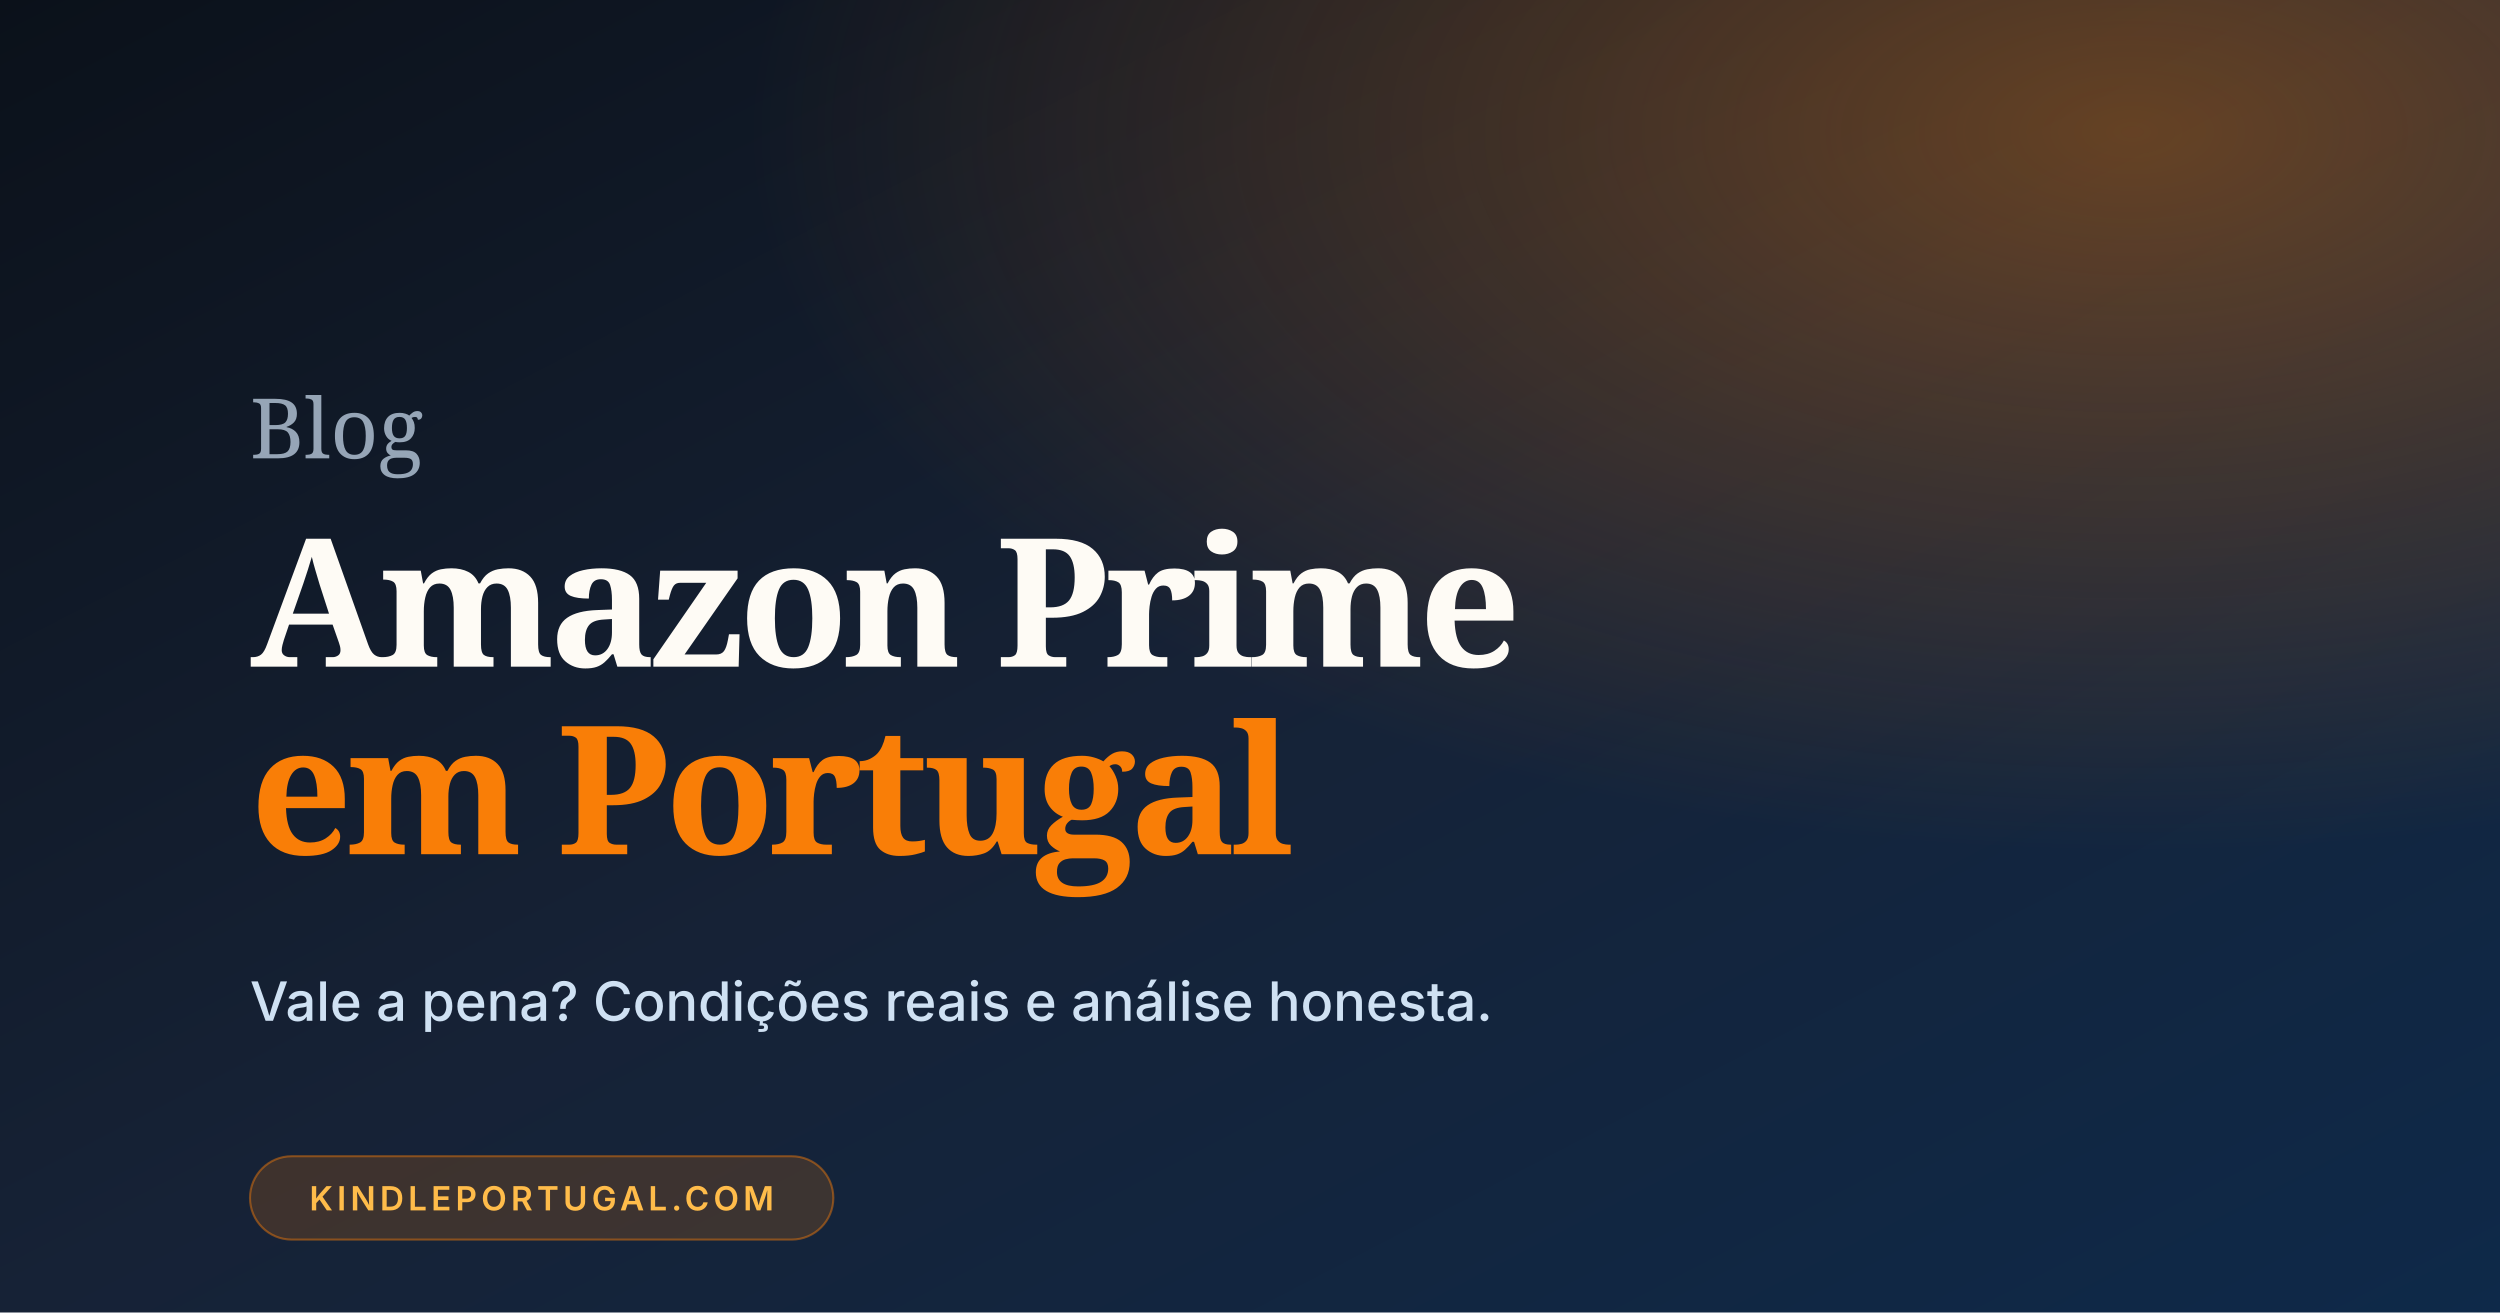
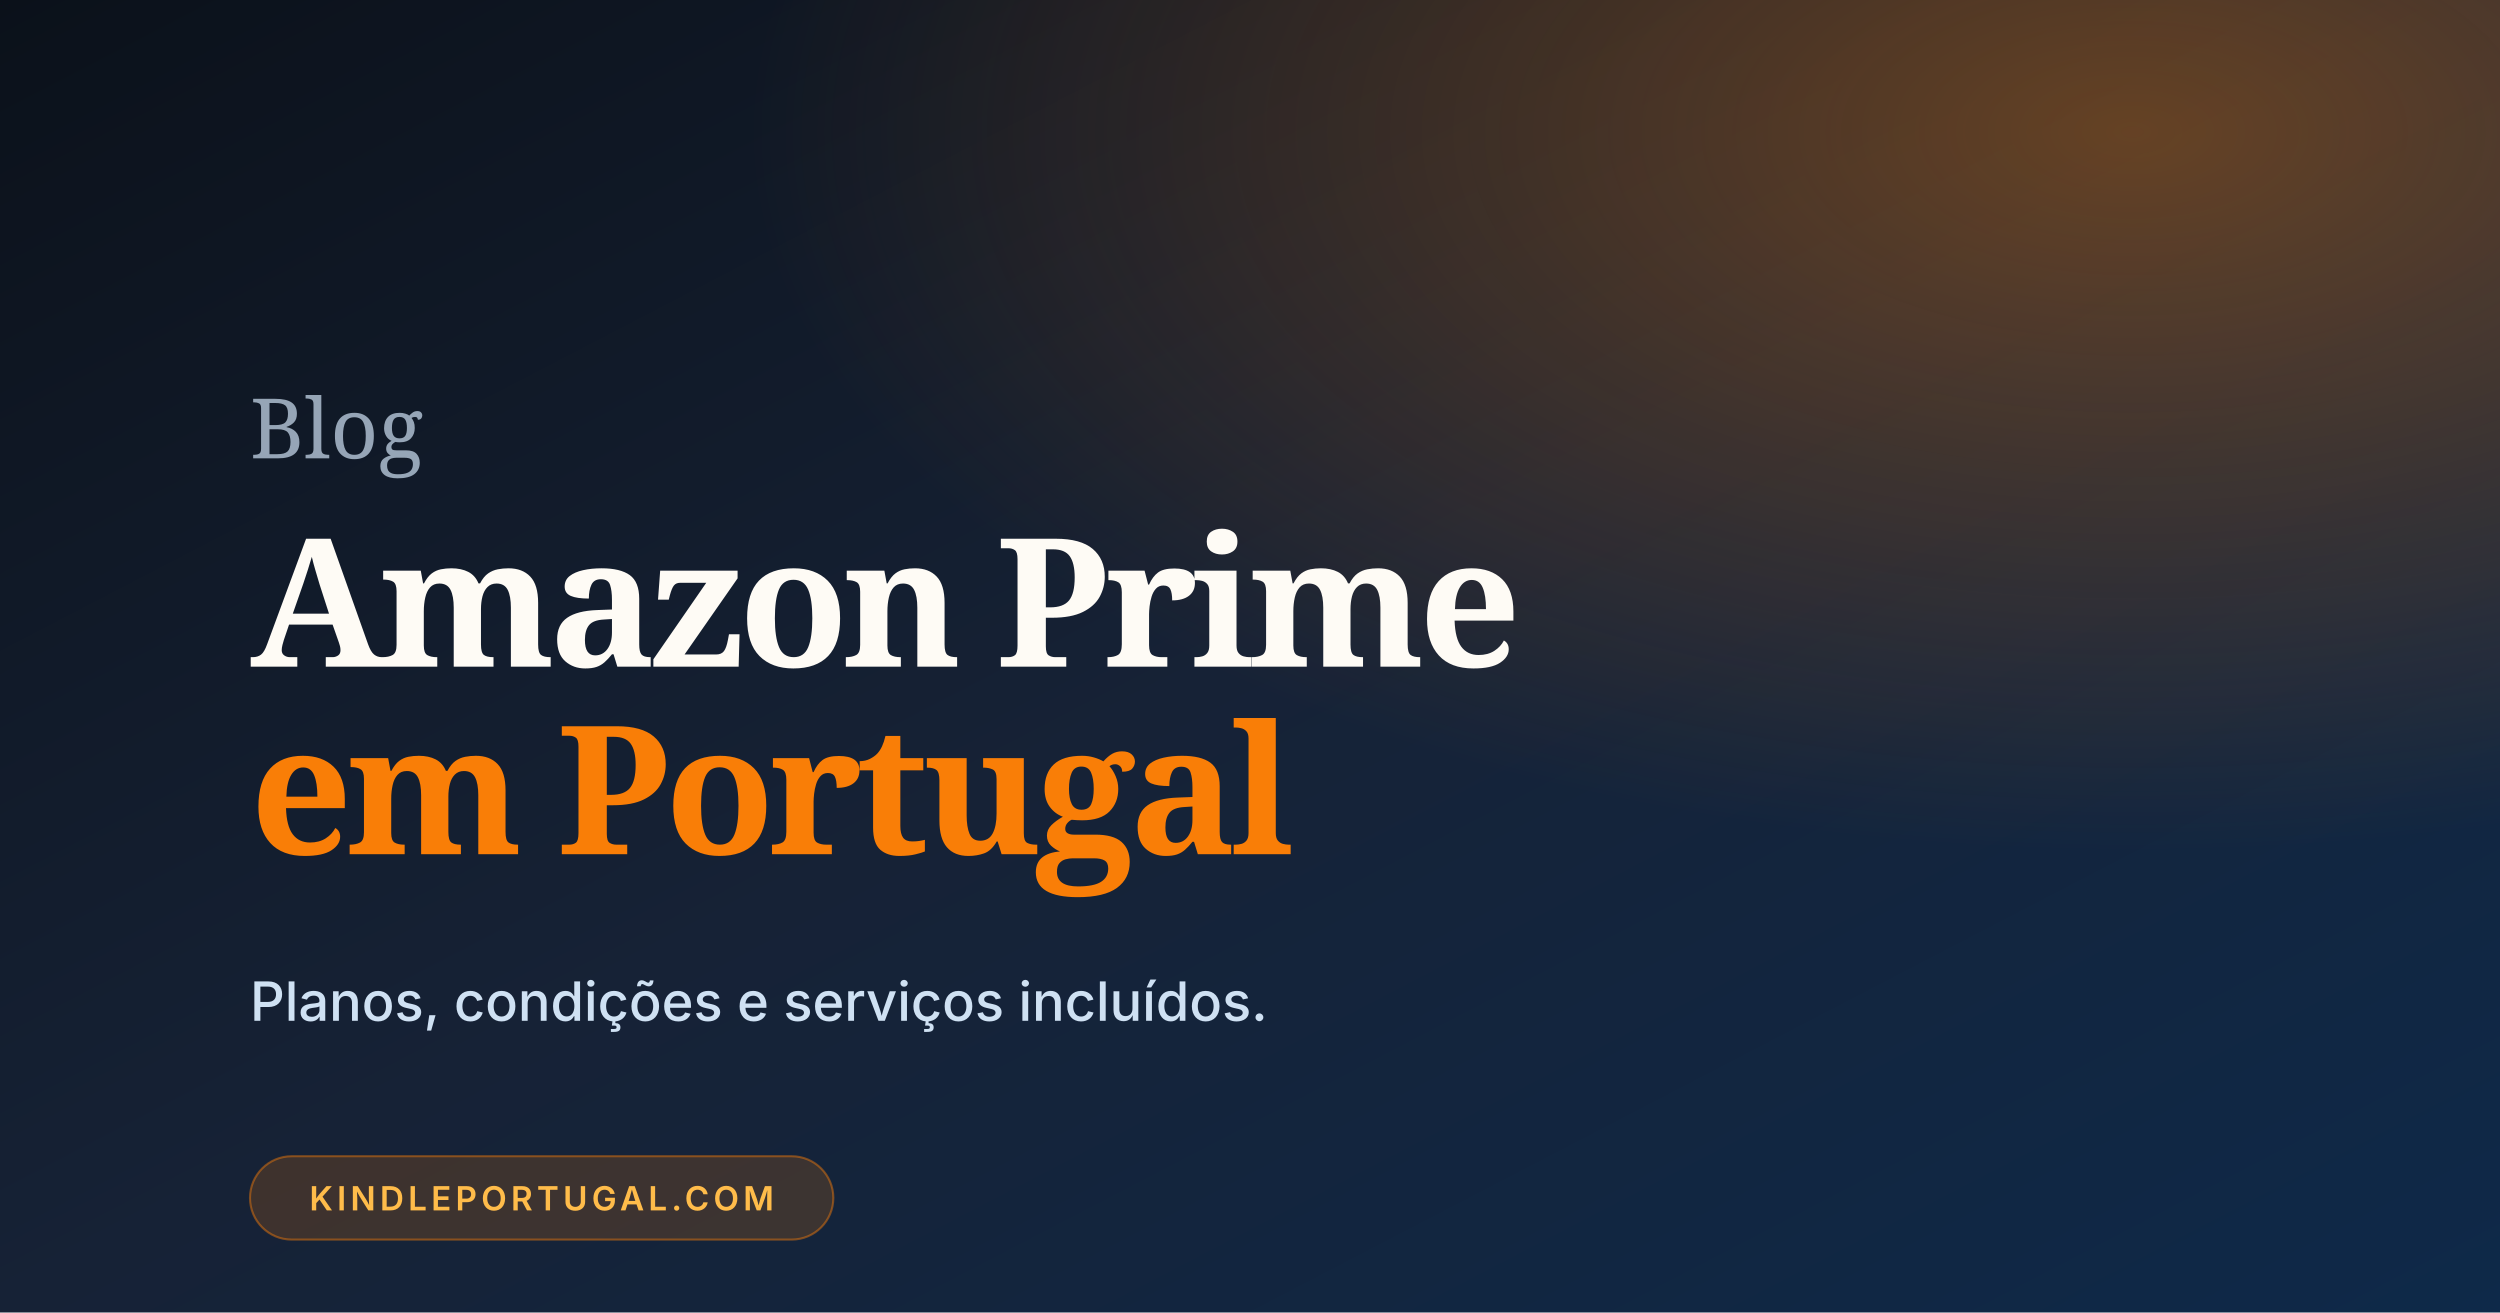
<svg xmlns="http://www.w3.org/2000/svg" width="1200" height="630" viewBox="0 0 1200 630">
  <defs>
    <linearGradient id="bg" x1="0" y1="0" x2="1" y2="1">
      <stop offset="0" stop-color="#0b111a" />
      <stop offset="0.5" stop-color="#162236" />
      <stop offset="1" stop-color="#0e2949" />
    </linearGradient>
    <radialGradient id="glow" cx="0.85" cy="0.1" r="0.55">
      <stop offset="0" stop-color="#f97e07" stop-opacity="0.35" />
      <stop offset="1" stop-color="#f97e07" stop-opacity="0" />
    </radialGradient>
  </defs>
  <rect width="1200" height="630" fill="url(#bg)" />
  <rect width="1200" height="630" fill="url(#glow)" />
  <text x="120" y="220" font-family="Fraunces,Georgia,serif" font-size="40" font-weight="500" fill="#cfe1f3" opacity="0.7">Blog</text>
  <text x="120" y="320" font-family="Fraunces,Georgia,serif" font-size="86" font-weight="700" fill="#fefbf5" letter-spacing="-3">Amazon Prime</text>
  <text x="120" y="410" font-family="Fraunces,Georgia,serif" font-size="86" font-weight="700" fill="#f97e07" letter-spacing="-3">em Portugal</text>
-   <text x="120" y="490" font-family="Inter,Arial,sans-serif" font-size="26" font-weight="500" fill="#cfe1f3">Vale a pena? Condições reais e análise honesta.</text>
+   <text x="120" y="490" font-family="Inter,Arial,sans-serif" font-size="26" font-weight="500" fill="#cfe1f3">Planos, condições e serviços incluídos.</text>
  <g transform="translate(120, 555)">
    <rect width="280" height="40" rx="20" fill="rgba(249,126,7,0.18)" stroke="rgba(249,126,7,0.45)" stroke-width="1" />
    <text x="140" y="26" text-anchor="middle" font-family="Inter,Arial,sans-serif" font-size="16" font-weight="600" fill="#ffbc4a" letter-spacing="2">KINDLEPORTUGAL.COM</text>
  </g>
</svg>
